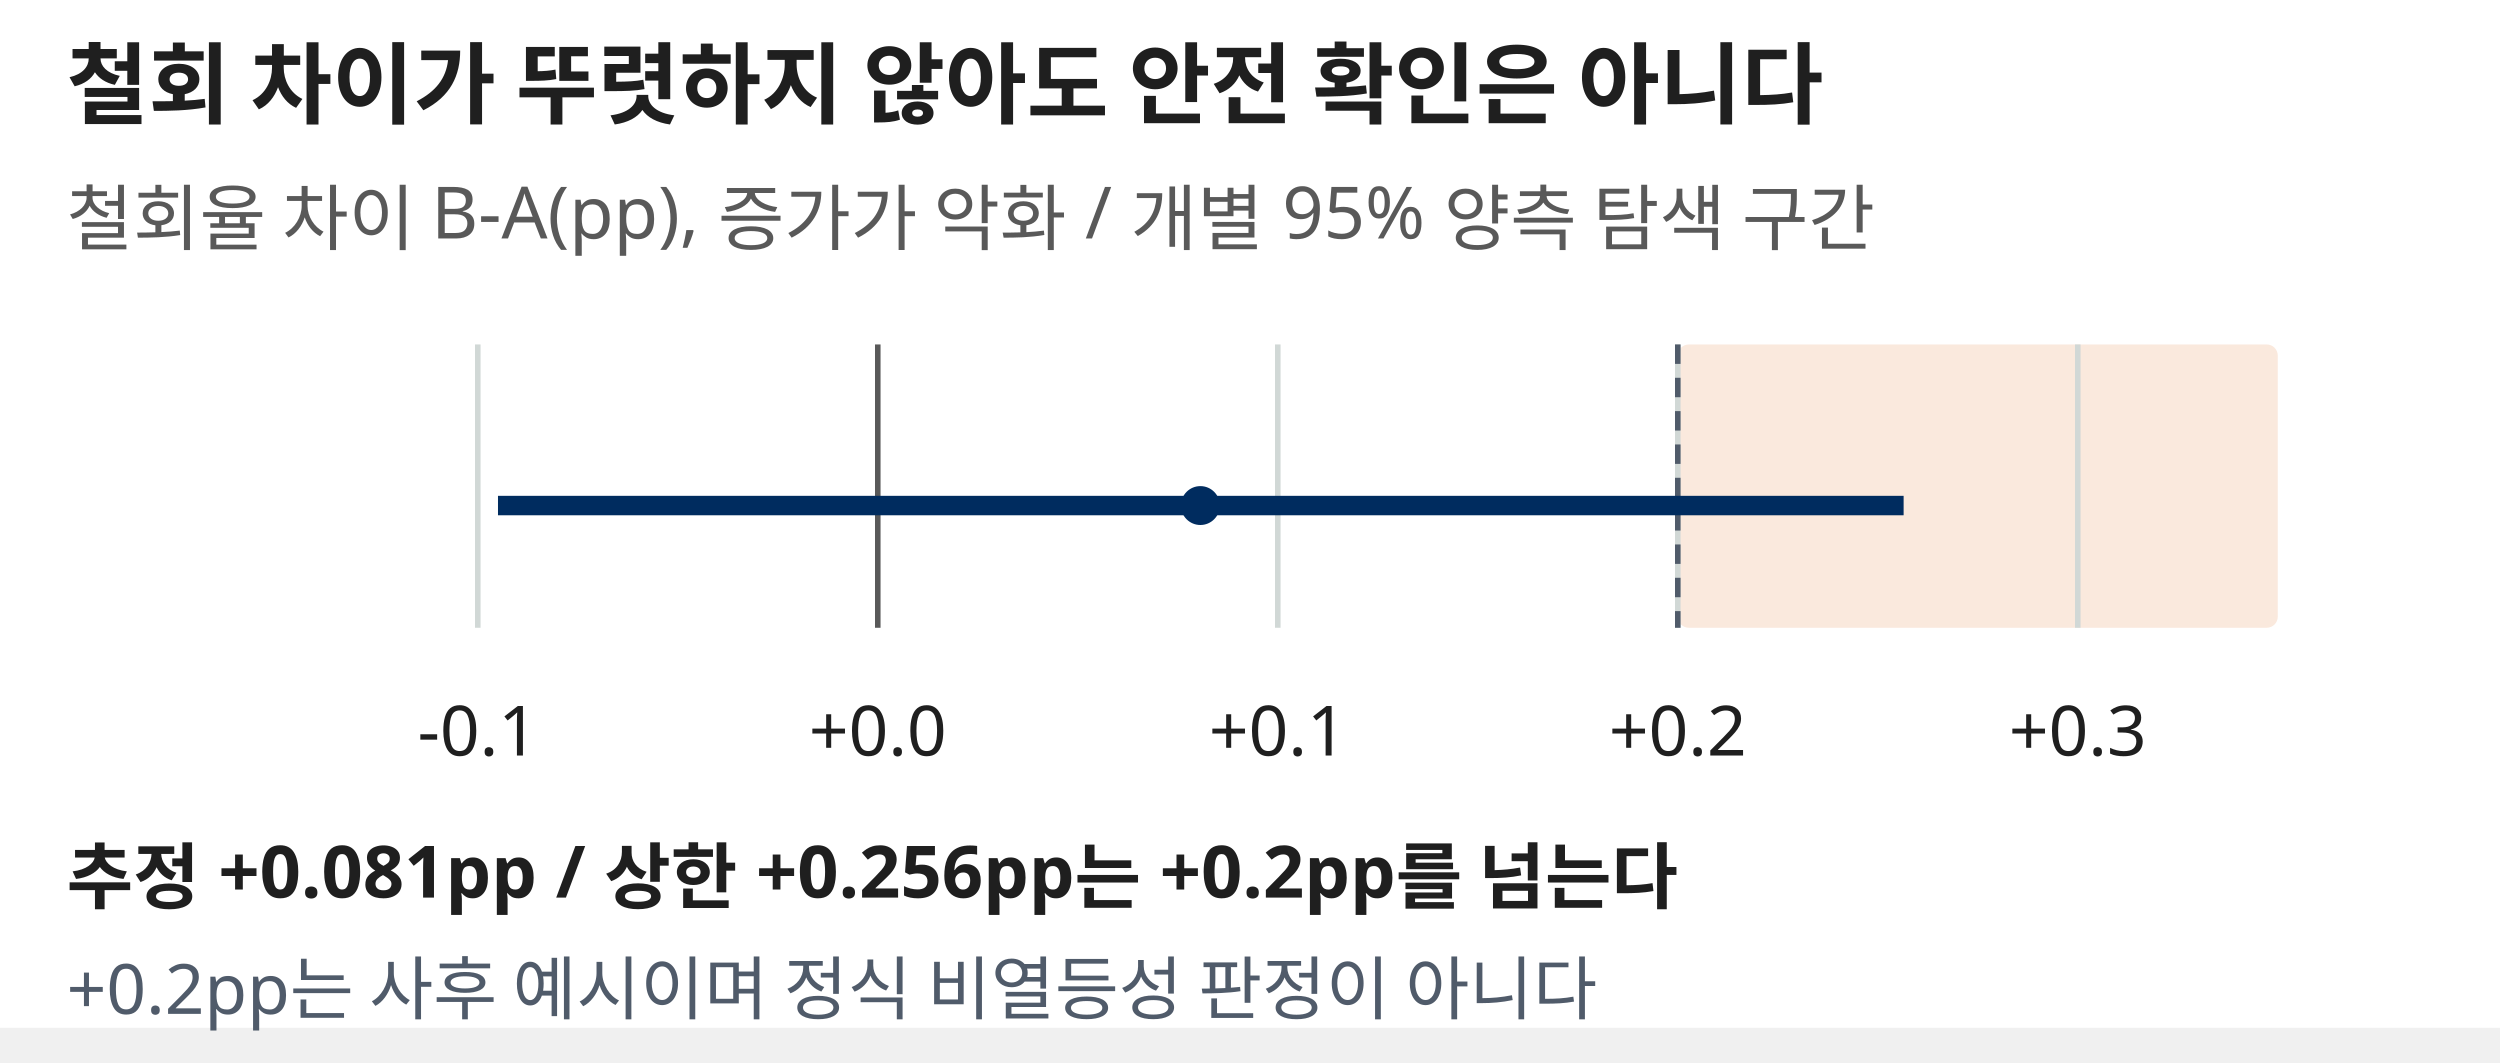
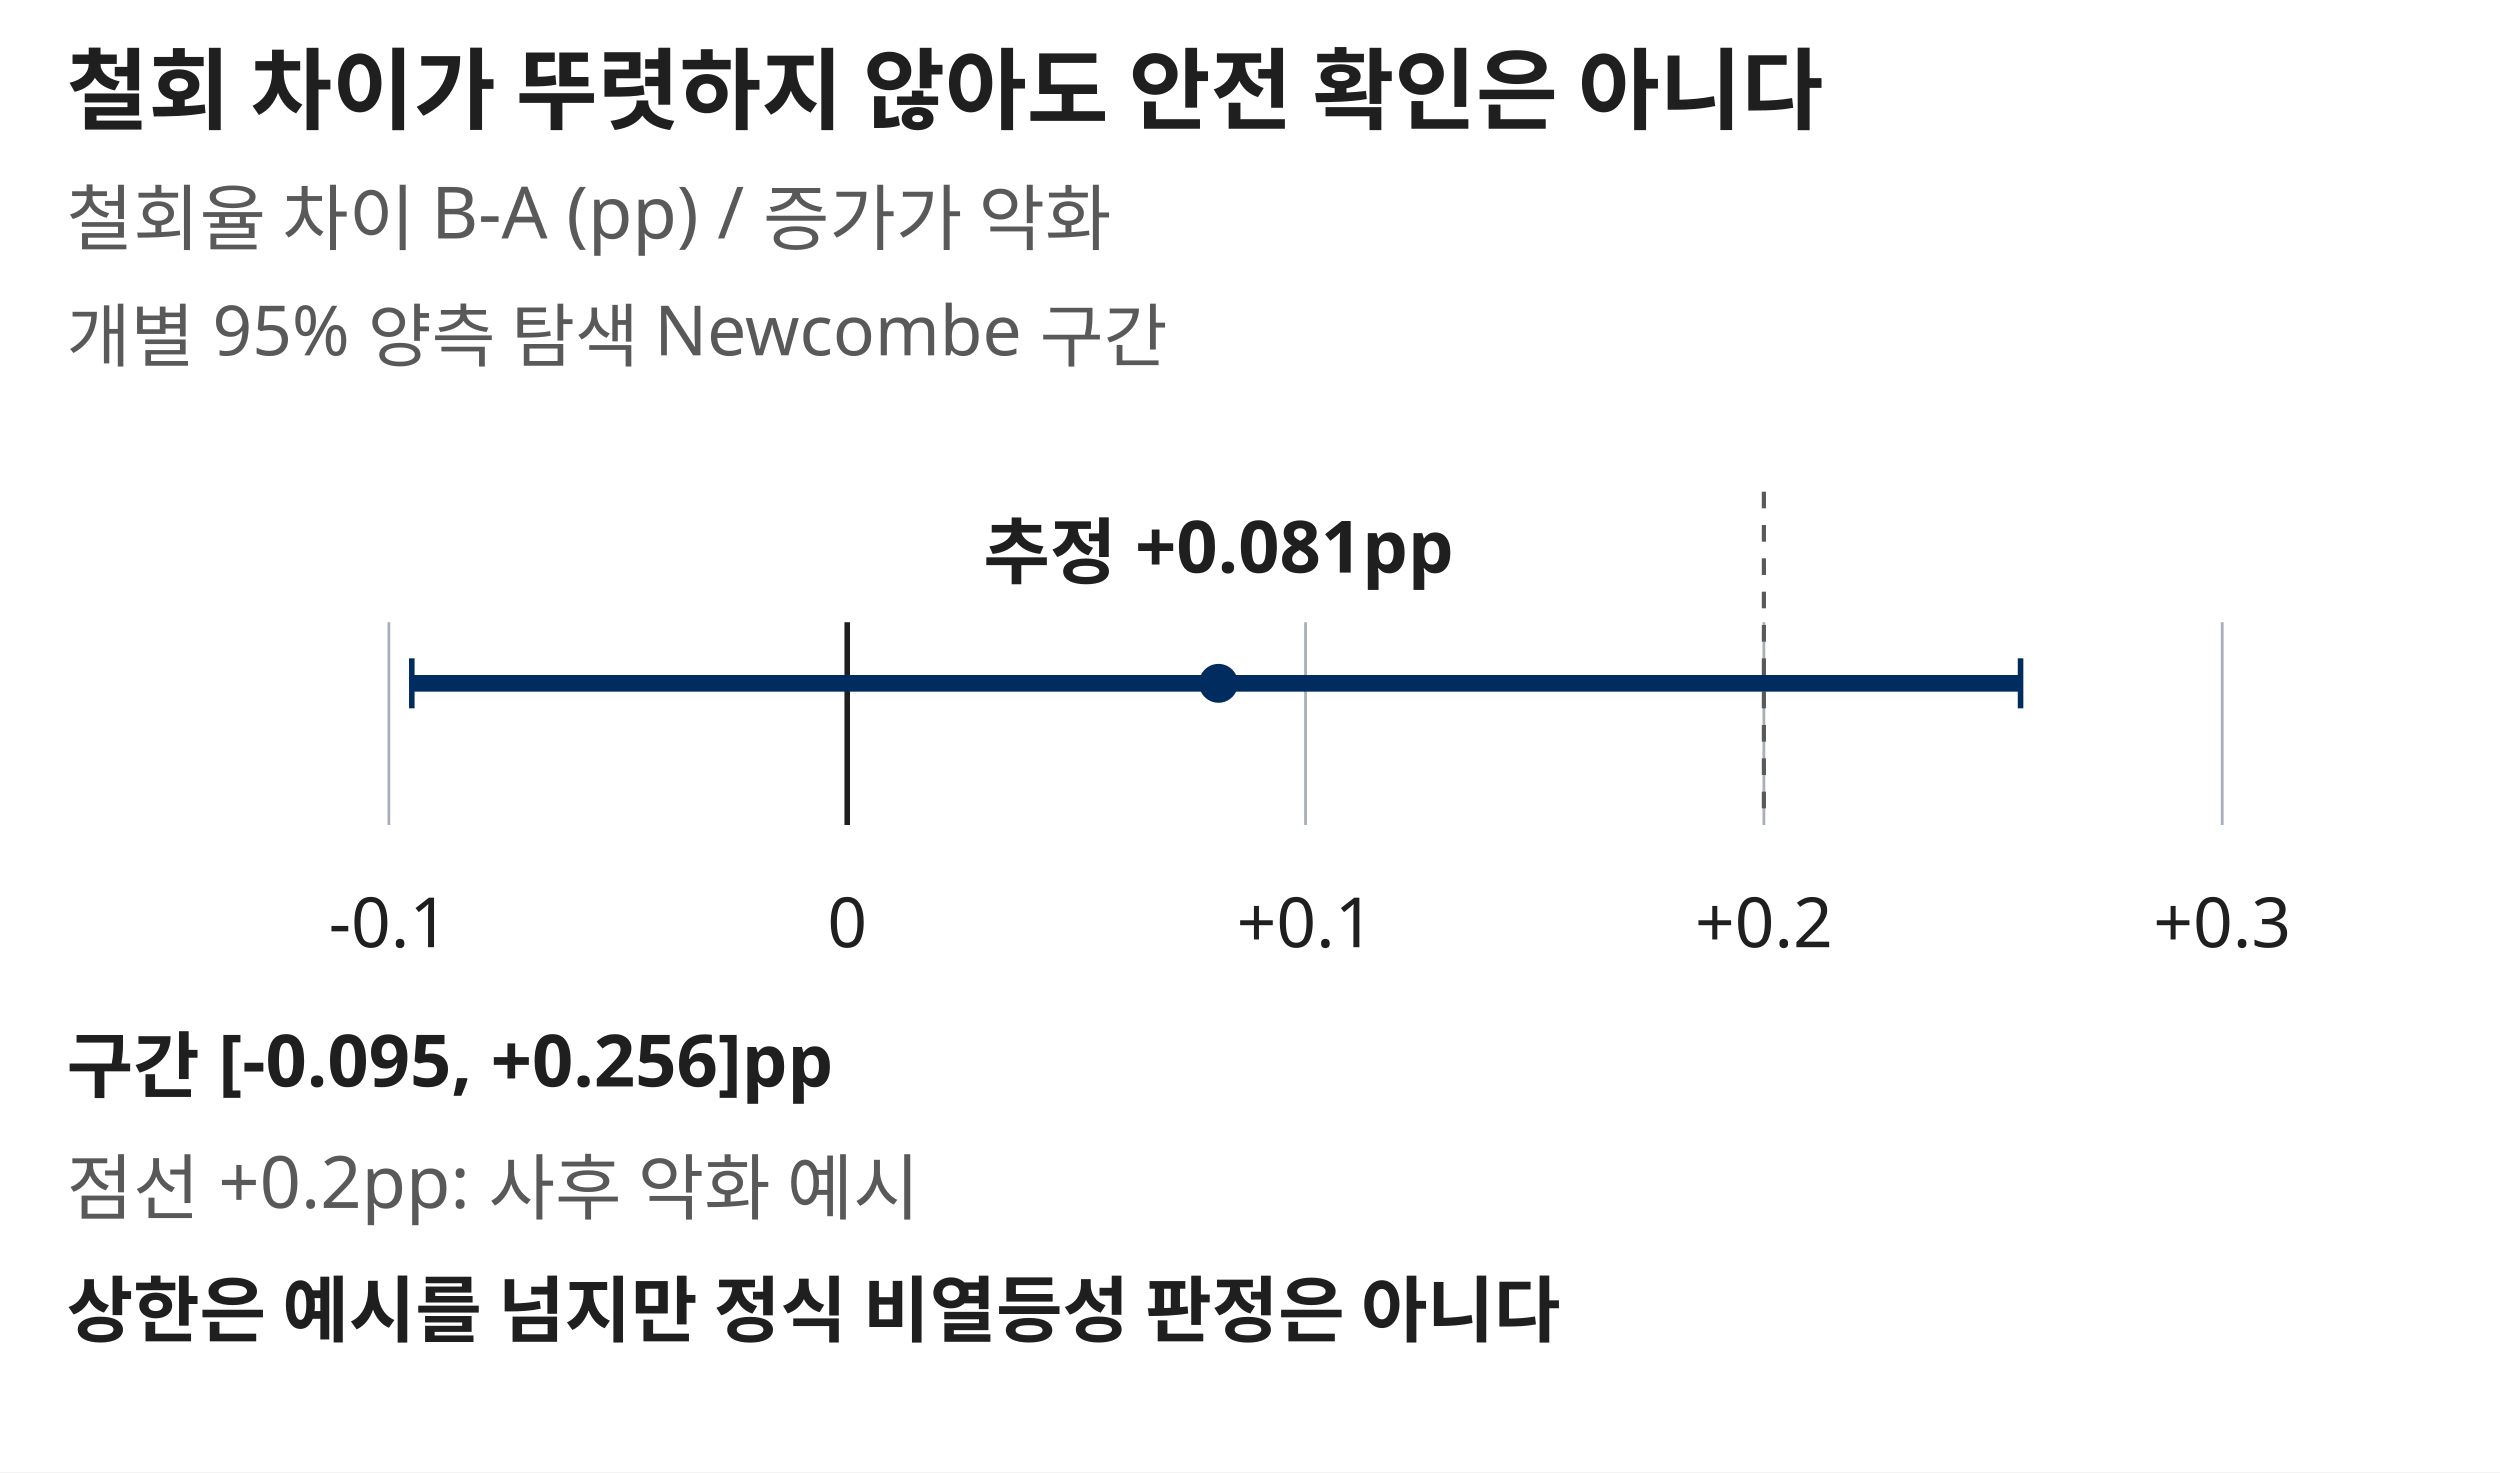
- <svg xmlns="http://www.w3.org/2000/svg" viewBox="0 0 900 382.442" role="img" font-family="ReaderSans,sans-serif">
-   <rect width="900" height="370" fill="white" />
-   <text x="24" y="42" font-size="32" font-weight="700" fill="#1F1F1F" text-anchor="start">철회 차이가 뚜렷하지 않아도 안전 확인은 아니다</text>
-   <text x="24" y="88" font-size="26" font-weight="500" fill="#595959" text-anchor="start">철회율 차이 B-A(pp), 증가가 악화 / 개별 95% 양측 탐색 구간</text>
-   <rect x="604.0" y="124" width="216.0" height="102" rx="4" fill="#FAE9DD" />
-   <line x1="172.0" y1="124" x2="172.0" y2="226" stroke="#D1D8D6" stroke-width="2" />
-   <text x="172.0" y="272" font-size="25" font-weight="500" fill="#1F1F1F" text-anchor="middle">-0.1</text>
-   <line x1="316.0" y1="124" x2="316.0" y2="226" stroke="#595959" stroke-width="2" />
-   <text x="316.0" y="272" font-size="25" font-weight="500" fill="#1F1F1F" text-anchor="middle">+0.0</text>
-   <line x1="460.0" y1="124" x2="460.0" y2="226" stroke="#D1D8D6" stroke-width="2" />
-   <text x="460.0" y="272" font-size="25" font-weight="500" fill="#1F1F1F" text-anchor="middle">+0.1</text>
-   <line x1="604.0" y1="124" x2="604.0" y2="226" stroke="#D1D8D6" stroke-width="2" />
-   <text x="604.0" y="272" font-size="25" font-weight="500" fill="#1F1F1F" text-anchor="middle">+0.2</text>
-   <line x1="748" y1="124" x2="748" y2="226" stroke="#D1D8D6" stroke-width="2" />
-   <text x="748" y="272" font-size="25" font-weight="500" fill="#1F1F1F" text-anchor="middle">+0.3</text>
-   <line x1="604.0" y1="124" x2="604.0" y2="226" stroke="#505B6A" stroke-width="2" stroke-dasharray="7 5" />
-   <line x1="179.274" y1="182" x2="685.302" y2="182" stroke="#002C5F" stroke-width="7" />
-   <circle cx="432.138" cy="182" r="7" fill="#002C5F" />
-   <text x="24" y="325" font-size="26" font-weight="700" fill="#1F1F1F" text-anchor="start">추정 +0.081pp / 상한 +0.256pp는 +0.2pp를 넘는다</text>
-   <text x="24" y="365" font-size="25" font-weight="500" fill="#505B6A" text-anchor="start">+0.2pp는 사후 예시이며 정식 비열등성 판정이 아니다</text>
+ <svg xmlns="http://www.w3.org/2000/svg" width="900" height="530" viewBox="0 0 900 530" role="img" aria-labelledby="guardrail_effect-title guardrail_effect-desc" font-family="ReaderSans, sans-serif">
+   <rect width="900" height="100%" fill="#FFFFFF" />
+   <text x="24" y="44" font-size="32" fill="#1F1F1F" font-weight="700" text-anchor="start">철회 차이가 뚜렷하지 않아도 안전 확인은 아니다</text>
+   <text x="24" y="88" font-size="26" fill="#595959" font-weight="500" text-anchor="start">철회율 차이 B-A (pp) / 증가가 악화</text>
+   <text x="24" y="130" font-size="25" fill="#595959" font-weight="500" text-anchor="start">개별 95% 양측 탐색 Newcombe 구간</text>
+   <line x1="140.0" y1="224" x2="140.0" y2="297" stroke="#A8AFB8" stroke-width="1" />
+   <text x="140.0" y="341" font-size="25" fill="#1F1F1F" font-weight="500" text-anchor="middle">-0.1</text>
+   <line x1="305.0" y1="224" x2="305.0" y2="297" stroke="#1F1F1F" stroke-width="2" />
+   <text x="305.0" y="341" font-size="25" fill="#1F1F1F" font-weight="500" text-anchor="middle">0</text>
+   <line x1="470.0" y1="224" x2="470.0" y2="297" stroke="#A8AFB8" stroke-width="1" />
+   <text x="470.0" y="341" font-size="25" fill="#1F1F1F" font-weight="500" text-anchor="middle">+0.1</text>
+   <line x1="635.0" y1="224" x2="635.0" y2="297" stroke="#A8AFB8" stroke-width="1" />
+   <text x="635.0" y="341" font-size="25" fill="#1F1F1F" font-weight="500" text-anchor="middle">+0.2</text>
+   <line x1="800.0" y1="224" x2="800.0" y2="297" stroke="#A8AFB8" stroke-width="1" />
+   <text x="800.0" y="341" font-size="25" fill="#1F1F1F" font-weight="500" text-anchor="middle">+0.3</text>
+   <line x1="635.0" y1="177" x2="635.0" y2="297" stroke="#595959" stroke-width="1.5" stroke-dasharray="6 6" />
+   <line x1="148.25" y1="246" x2="727.4" y2="246" stroke="#002C5F" stroke-width="6" id="guardrail_effect--effect-ci" data-lo="-0.095" data-hi="0.256" />
+   <line x1="148.25" y1="237" x2="148.25" y2="255" stroke="#002C5F" stroke-width="2" />
+   <line x1="727.4" y1="237" x2="727.4" y2="255" stroke="#002C5F" stroke-width="2" />
+   <circle id="guardrail_effect--effect-point" data-value="0.081" cx="438.65" cy="246" r="7" fill="#002C5F" />
+   <text x="438.65" y="208" font-size="26" fill="#1F1F1F" font-weight="700" text-anchor="middle">추정 +0.081pp</text>
+   <text x="24" y="393" font-size="26" fill="#1F1F1F" font-weight="700" text-anchor="start">구간 [-0.095, +0.256]pp</text>
+   <text x="24" y="437" font-size="26" fill="#595959" font-weight="500" text-anchor="start">점선 +0.2pp: 사후 악화 예시</text>
+   <text x="24" y="481" font-size="26" fill="#1F1F1F" font-weight="700" text-anchor="start">상한은 예시를 넘지만 정식 비열등성 판정은 아니다</text>
</svg>
